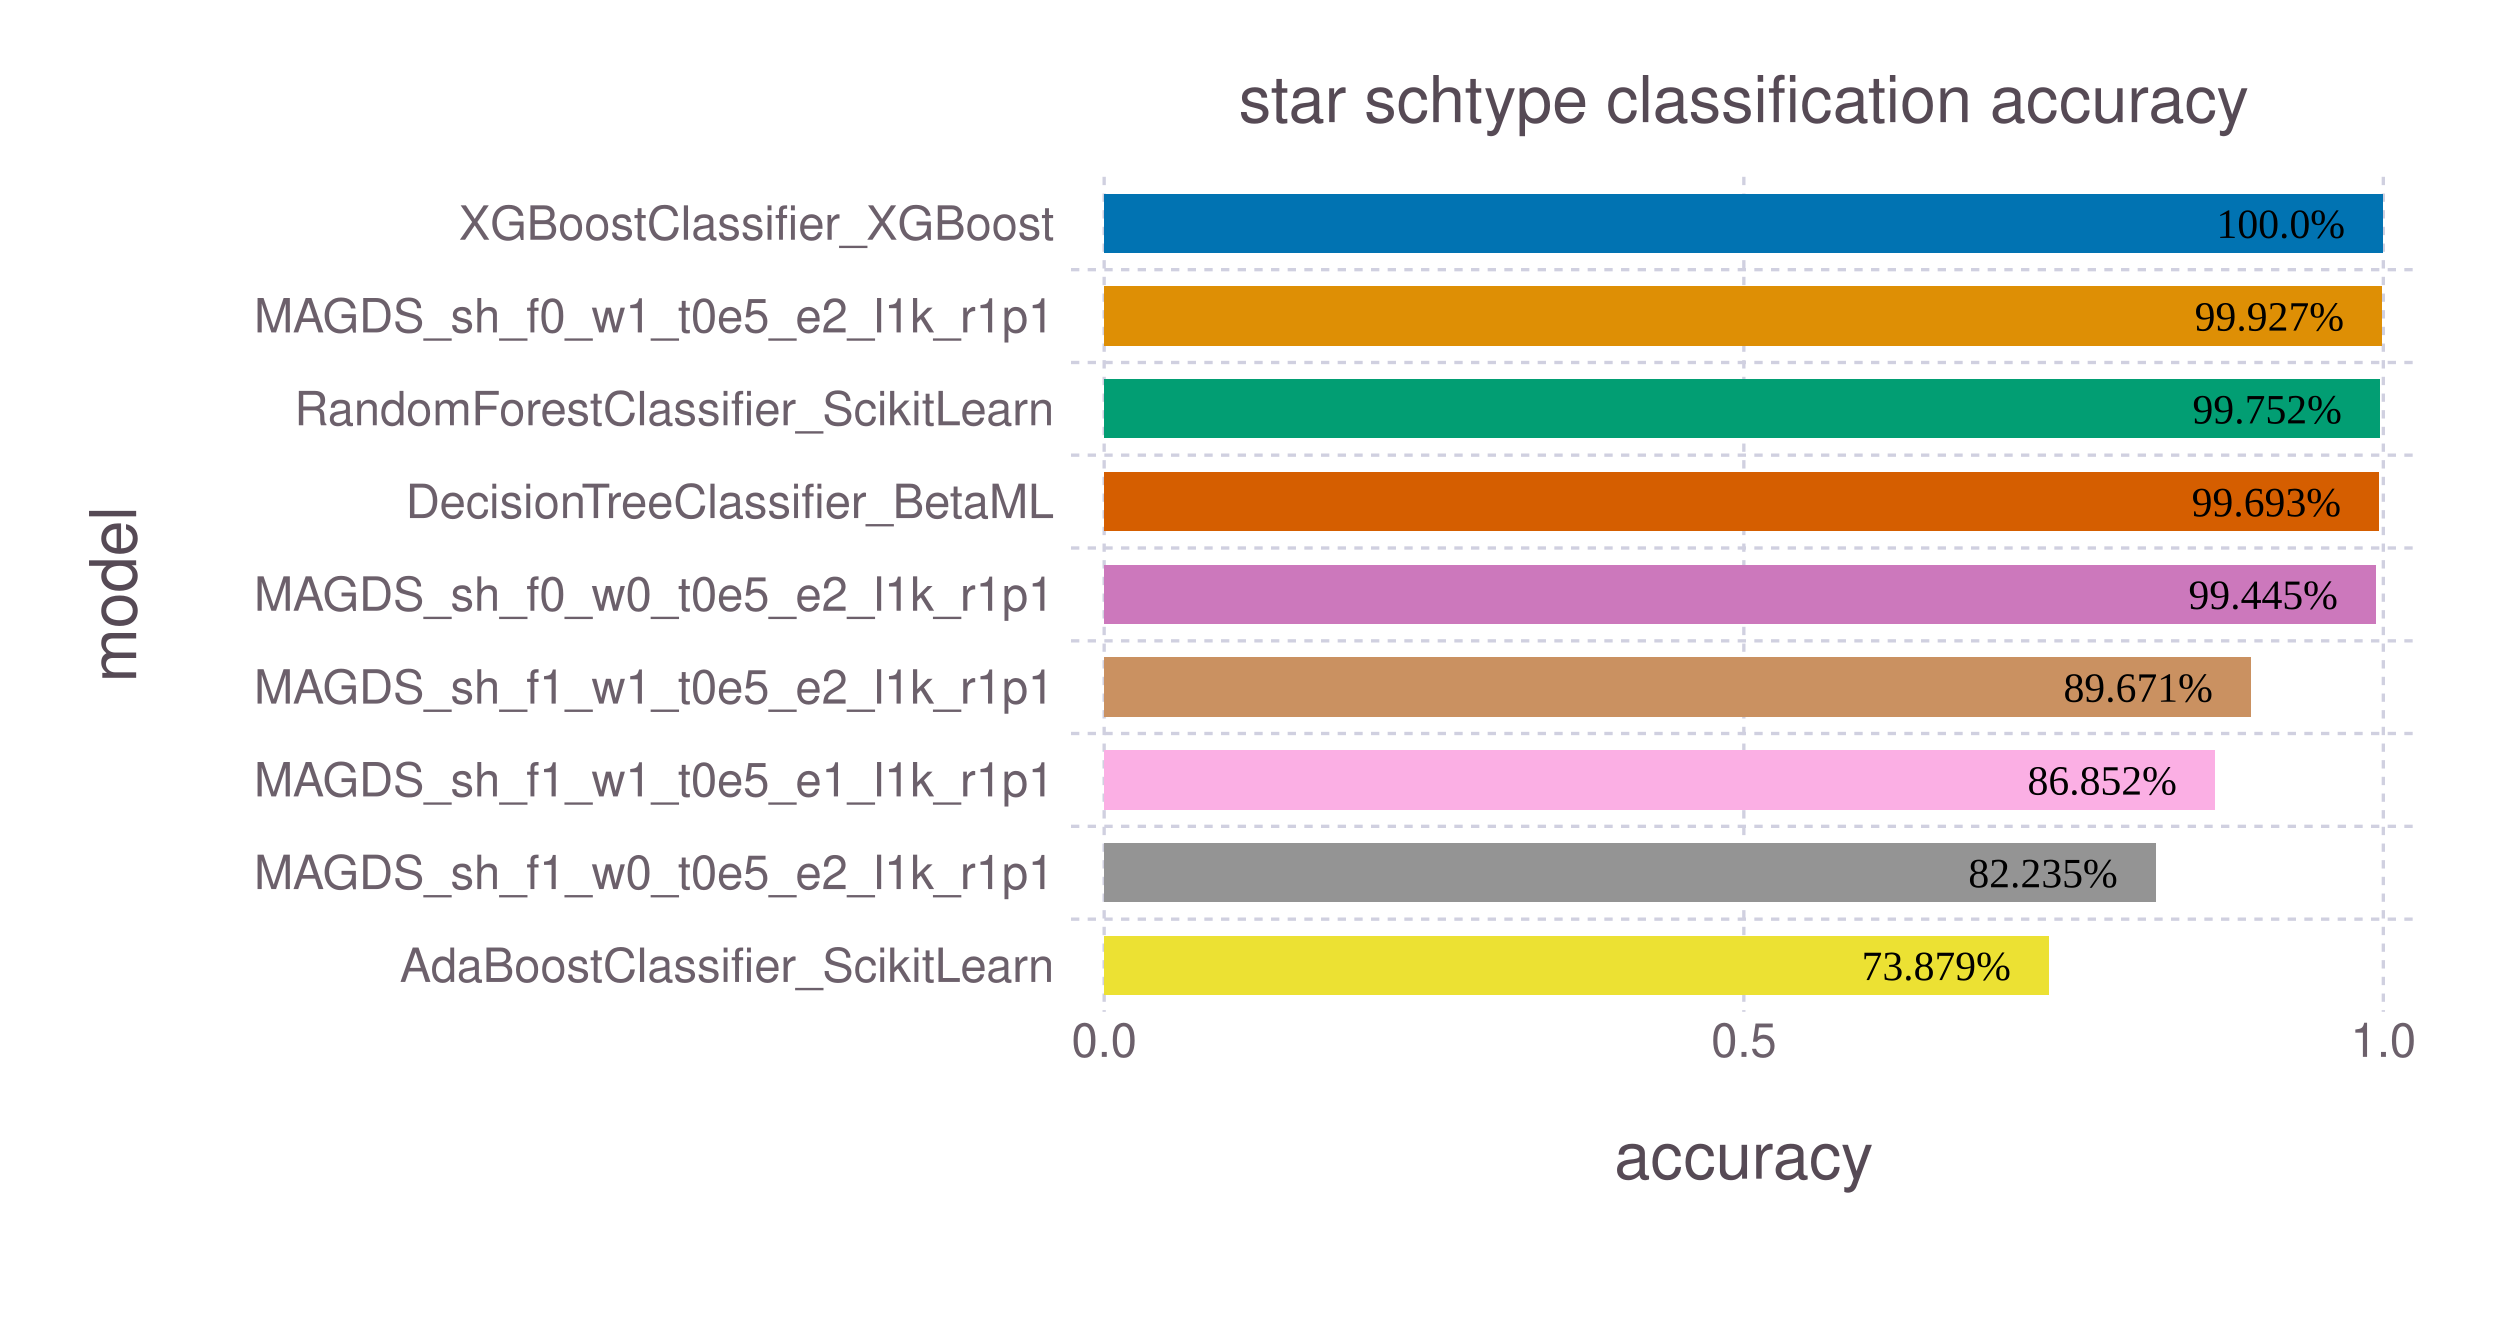
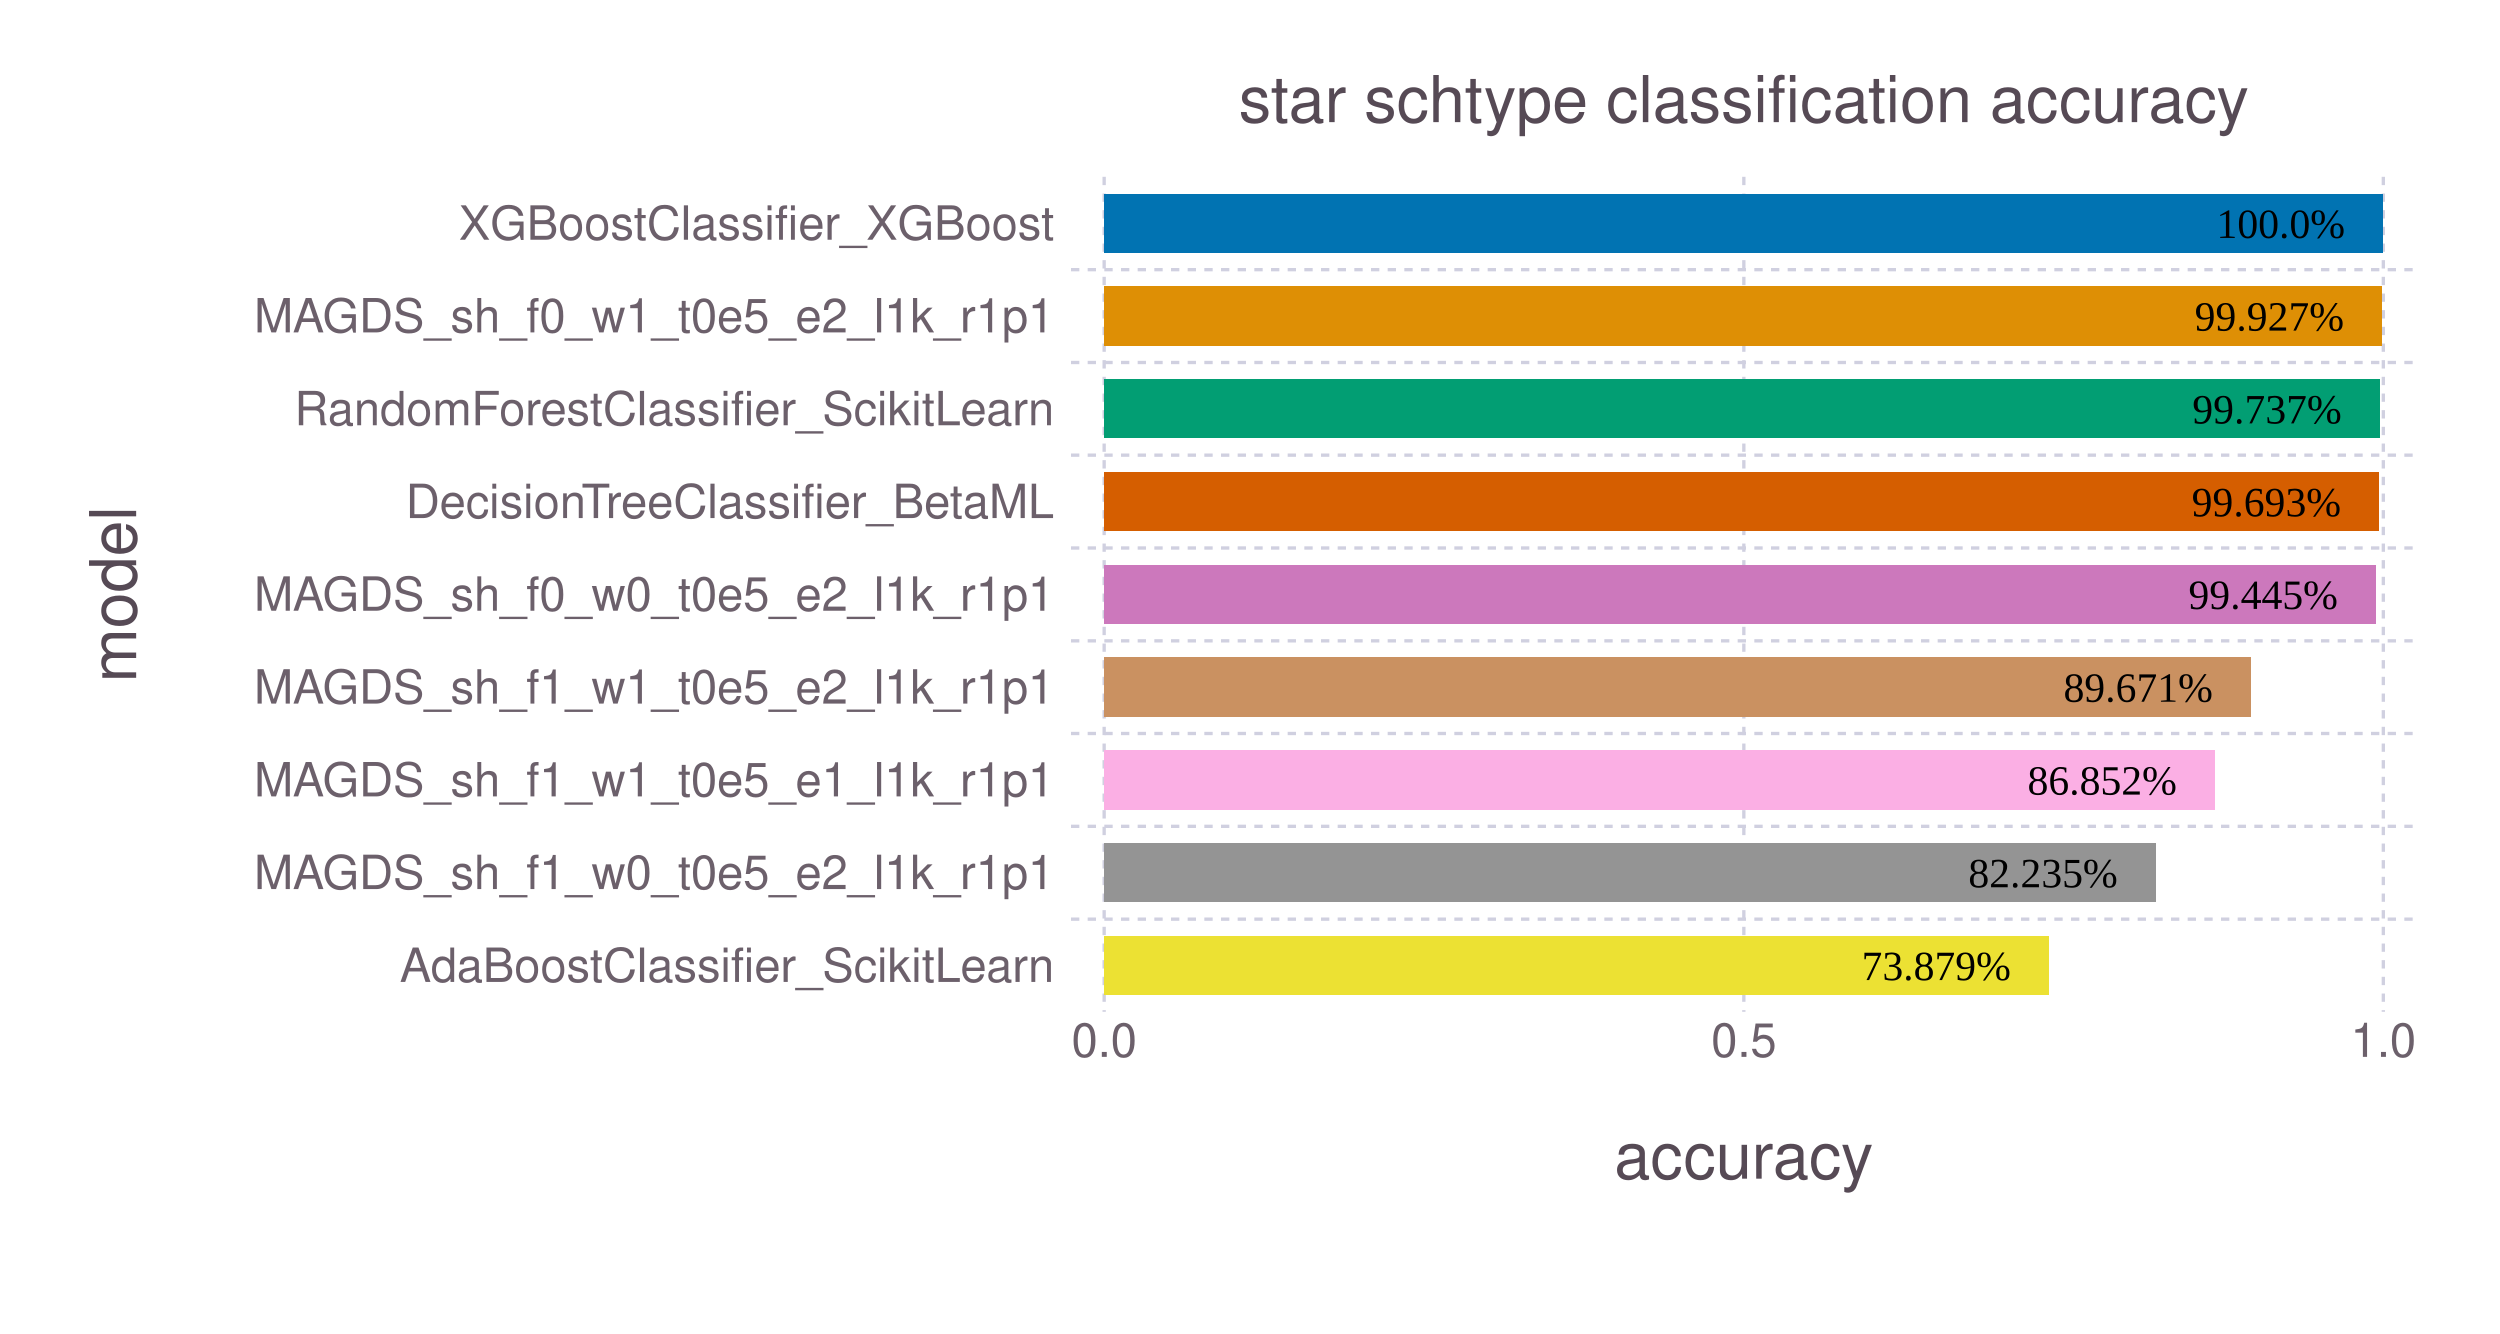
<svg xmlns="http://www.w3.org/2000/svg" version="1.2" width="150mm" height="80mm" viewBox="0 0 150 80" stroke="none" fill="#000000" stroke-width="0.3" font-size="3.88">
  <defs>
    <marker id="arrow" markerWidth="15" markerHeight="7" refX="5" refY="3.5" orient="auto" markerUnits="strokeWidth">
      <path d="M0,0 L15,3.5 L0,7 z" stroke="context-stroke" fill="context-stroke" />
    </marker>
  </defs>
-   <g class="plotroot xscalable" id="img-e52dccca-1">
-     <g font-size="3.88" font-family="'PT Sans','Helvetica Neue','Helvetica',sans-serif" fill="#564A55" stroke="#000000" stroke-opacity="0.000" id="img-e52dccca-2">
+   <g class="plotroot xscalable" id="img-55b39d15-1">
+     <g font-size="3.88" font-family="'PT Sans','Helvetica Neue','Helvetica',sans-serif" fill="#564A55" stroke="#000000" stroke-opacity="0.000" id="img-55b39d15-2">
      <g transform="translate(104.63,68.39)">
        <g class="primitive">
          <text text-anchor="middle" dy="0.6em">accuracy</text>
        </g>
      </g>
    </g>
-     <g class="guide xlabels" font-size="2.82" font-family="'PT Sans Caption','Helvetica Neue','Helvetica',sans-serif" fill="#6C606B" id="img-e52dccca-3">
+     <g class="guide xlabels" font-size="2.82" font-family="'PT Sans Caption','Helvetica Neue','Helvetica',sans-serif" fill="#6C606B" id="img-55b39d15-3">
      <g transform="translate(66.25,61.72)">
        <g class="primitive">
          <text text-anchor="middle" dy="0.6em">0.0</text>
        </g>
      </g>
      <g transform="translate(104.63,61.72)">
        <g class="primitive">
          <text text-anchor="middle" dy="0.6em">0.5</text>
        </g>
      </g>
      <g transform="translate(143,61.72)">
        <g class="primitive">
          <text text-anchor="middle" dy="0.6em">1.0</text>
        </g>
      </g>
    </g>
-     <g clip-path="url(#img-e52dccca-4)">
-       <g id="img-e52dccca-5">
-         <g pointer-events="visible" stroke-width="0.3" fill="#000000" fill-opacity="0.000" stroke="#000000" stroke-opacity="0.000" class="guide background" id="img-e52dccca-6">
-           <g transform="translate(104.63,35.66)" id="img-e52dccca-7">
+     <g clip-path="url(#img-55b39d15-4)">
+       <g id="img-55b39d15-5">
+         <g pointer-events="visible" stroke-width="0.3" fill="#000000" fill-opacity="0.000" stroke="#000000" stroke-opacity="0.000" class="guide background" id="img-55b39d15-6">
+           <g transform="translate(104.63,35.66)" id="img-55b39d15-7">
            <path d="M-40.37,-25.05 L40.37,-25.05 40.37,25.05 -40.37,25.05  z" class="primitive" />
          </g>
        </g>
-         <g class="guide ygridlines xfixed" stroke-dasharray="0.5,0.5" stroke-width="0.2" stroke="#D0D0E0" id="img-e52dccca-8">
-           <g transform="translate(104.63,16.18)" id="img-e52dccca-9">
-             <path fill="none" d="M-40.37,0 L40.37,0 " class="primitive" />
-           </g>
-           <g transform="translate(104.63,21.75)" id="img-e52dccca-10">
-             <path fill="none" d="M-40.37,0 L40.37,0 " class="primitive" />
-           </g>
-           <g transform="translate(104.63,27.31)" id="img-e52dccca-11">
-             <path fill="none" d="M-40.37,0 L40.37,0 " class="primitive" />
-           </g>
-           <g transform="translate(104.63,32.88)" id="img-e52dccca-12">
-             <path fill="none" d="M-40.37,0 L40.37,0 " class="primitive" />
-           </g>
-           <g transform="translate(104.63,38.45)" id="img-e52dccca-13">
-             <path fill="none" d="M-40.37,0 L40.37,0 " class="primitive" />
-           </g>
-           <g transform="translate(104.63,44.01)" id="img-e52dccca-14">
-             <path fill="none" d="M-40.37,0 L40.37,0 " class="primitive" />
-           </g>
-           <g transform="translate(104.63,49.58)" id="img-e52dccca-15">
-             <path fill="none" d="M-40.37,0 L40.37,0 " class="primitive" />
-           </g>
-           <g transform="translate(104.63,55.15)" id="img-e52dccca-16">
-             <path fill="none" d="M-40.37,0 L40.37,0 " class="primitive" />
-           </g>
-         </g>
-         <g class="guide xgridlines yfixed" stroke-dasharray="0.5,0.5" stroke-width="0.2" stroke="#D0D0E0" id="img-e52dccca-17">
-           <g transform="translate(66.25,35.66)" id="img-e52dccca-18">
+         <g class="guide ygridlines xfixed" stroke-dasharray="0.5,0.5" stroke-width="0.2" stroke="#D0D0E0" id="img-55b39d15-8">
+           <g transform="translate(104.63,16.18)" id="img-55b39d15-9">
+             <path fill="none" d="M-40.37,0 L40.37,0 " class="primitive" />
+           </g>
+           <g transform="translate(104.63,21.75)" id="img-55b39d15-10">
+             <path fill="none" d="M-40.37,0 L40.37,0 " class="primitive" />
+           </g>
+           <g transform="translate(104.63,27.31)" id="img-55b39d15-11">
+             <path fill="none" d="M-40.37,0 L40.37,0 " class="primitive" />
+           </g>
+           <g transform="translate(104.63,32.88)" id="img-55b39d15-12">
+             <path fill="none" d="M-40.37,0 L40.37,0 " class="primitive" />
+           </g>
+           <g transform="translate(104.63,38.45)" id="img-55b39d15-13">
+             <path fill="none" d="M-40.37,0 L40.37,0 " class="primitive" />
+           </g>
+           <g transform="translate(104.63,44.01)" id="img-55b39d15-14">
+             <path fill="none" d="M-40.37,0 L40.37,0 " class="primitive" />
+           </g>
+           <g transform="translate(104.63,49.58)" id="img-55b39d15-15">
+             <path fill="none" d="M-40.37,0 L40.37,0 " class="primitive" />
+           </g>
+           <g transform="translate(104.63,55.15)" id="img-55b39d15-16">
+             <path fill="none" d="M-40.37,0 L40.37,0 " class="primitive" />
+           </g>
+         </g>
+         <g class="guide xgridlines yfixed" stroke-dasharray="0.5,0.5" stroke-width="0.2" stroke="#D0D0E0" id="img-55b39d15-17">
+           <g transform="translate(66.25,35.66)" id="img-55b39d15-18">
            <path fill="none" d="M0,-25.05 L0,25.05 " class="primitive" />
          </g>
-           <g transform="translate(104.63,35.66)" id="img-e52dccca-19">
+           <g transform="translate(104.63,35.66)" id="img-55b39d15-19">
            <path fill="none" d="M0,-25.05 L0,25.05 " class="primitive" />
          </g>
-           <g transform="translate(143,35.66)" id="img-e52dccca-20">
+           <g transform="translate(143,35.66)" id="img-55b39d15-20">
            <path fill="none" d="M0,-25.05 L0,25.05 " class="primitive" />
          </g>
        </g>
-         <g class="plotpanel" id="img-e52dccca-21">
-           <g shape-rendering="crispEdges" stroke-width="0.3" id="img-e52dccca-22">
-             <g stroke="#000000" stroke-opacity="0.000" class="geometry" id="img-e52dccca-23">
-               <g transform="translate(94.6,57.93)" id="img-e52dccca-24" fill="#ECE133">
+         <g class="plotpanel" id="img-55b39d15-21">
+           <g shape-rendering="crispEdges" stroke-width="0.3" id="img-55b39d15-22">
+             <g stroke="#000000" stroke-opacity="0.000" class="geometry" id="img-55b39d15-23">
+               <g transform="translate(94.6,57.93)" id="img-55b39d15-24" fill="#ECE133">
                <path d="M-28.35,-1.78 L28.35,-1.78 28.35,1.78 -28.35,1.78  z" class="primitive" />
              </g>
-               <g transform="translate(97.81,52.36)" id="img-e52dccca-25" fill="#949494">
+               <g transform="translate(97.81,52.36)" id="img-55b39d15-25" fill="#949494">
                <path d="M-31.56,-1.78 L31.56,-1.78 31.56,1.78 -31.56,1.78  z" class="primitive" />
              </g>
-               <g transform="translate(99.58,46.8)" id="img-e52dccca-26" fill="#FBAFE4">
+               <g transform="translate(99.58,46.8)" id="img-55b39d15-26" fill="#FBAFE4">
                <path d="M-33.33,-1.78 L33.33,-1.78 33.33,1.78 -33.33,1.78  z" class="primitive" />
              </g>
-               <g transform="translate(100.66,41.23)" id="img-e52dccca-27" fill="#CA9161">
+               <g transform="translate(100.66,41.23)" id="img-55b39d15-27" fill="#CA9161">
                <path d="M-34.41,-1.78 L34.41,-1.78 34.41,1.78 -34.41,1.78  z" class="primitive" />
              </g>
-               <g transform="translate(104.41,35.66)" id="img-e52dccca-28" fill="#CC78BC">
+               <g transform="translate(104.41,35.66)" id="img-55b39d15-28" fill="#CC78BC">
                <path d="M-38.16,-1.78 L38.16,-1.78 38.16,1.78 -38.16,1.78  z" class="primitive" />
              </g>
-               <g transform="translate(104.51,30.1)" id="img-e52dccca-29" fill="#D55E00">
+               <g transform="translate(104.51,30.1)" id="img-55b39d15-29" fill="#D55E00">
                <path d="M-38.26,-1.78 L38.26,-1.78 38.26,1.78 -38.26,1.78  z" class="primitive" />
              </g>
-               <g transform="translate(104.53,24.53)" id="img-e52dccca-30" fill="#029E73">
-                 <path d="M-38.28,-1.78 L38.28,-1.78 38.28,1.78 -38.28,1.78  z" class="primitive" />
-               </g>
-               <g transform="translate(104.6,18.96)" id="img-e52dccca-31" fill="#DE8F05">
+               <g transform="translate(104.52,24.53)" id="img-55b39d15-30" fill="#029E73">
+                 <path d="M-38.27,-1.78 L38.27,-1.78 38.27,1.78 -38.27,1.78  z" class="primitive" />
+               </g>
+               <g transform="translate(104.6,18.96)" id="img-55b39d15-31" fill="#DE8F05">
                <path d="M-38.35,-1.78 L38.35,-1.78 38.35,1.78 -38.35,1.78  z" class="primitive" />
              </g>
-               <g transform="translate(104.63,13.4)" id="img-e52dccca-32" fill="#0173B2">
+               <g transform="translate(104.63,13.4)" id="img-55b39d15-32" fill="#0173B2">
                <path d="M-38.37,-1.78 L38.37,-1.78 38.37,1.78 -38.37,1.78  z" class="primitive" />
              </g>
            </g>
          </g>
        </g>
-         <g class="geometry" id="img-e52dccca-33">
-           <g fill="#000000" font-size="2.5" id="img-e52dccca-34">
-             <g transform="translate(140.7,13.4)" id="img-e52dccca-35">
+         <g class="geometry" id="img-55b39d15-33">
+           <g fill="#000000" font-size="2.5" id="img-55b39d15-34">
+             <g transform="translate(140.7,13.4)" id="img-55b39d15-35">
              <g class="primitive">
                <text text-anchor="end" dy="0.35em">100.0%</text>
              </g>
            </g>
-             <g transform="translate(140.64,18.96)" id="img-e52dccca-36">
+             <g transform="translate(140.64,18.96)" id="img-55b39d15-36">
              <g class="primitive">
                <text text-anchor="end" dy="0.35em">99.927%</text>
              </g>
            </g>
-             <g transform="translate(140.51,24.53)" id="img-e52dccca-37">
-               <g class="primitive">
-                 <text text-anchor="end" dy="0.35em">99.752%</text>
-               </g>
-             </g>
-             <g transform="translate(140.46,30.1)" id="img-e52dccca-38">
+             <g transform="translate(140.5,24.53)" id="img-55b39d15-37">
+               <g class="primitive">
+                 <text text-anchor="end" dy="0.35em">99.737%</text>
+               </g>
+             </g>
+             <g transform="translate(140.46,30.1)" id="img-55b39d15-38">
              <g class="primitive">
                <text text-anchor="end" dy="0.35em">99.693%</text>
              </g>
            </g>
-             <g transform="translate(140.27,35.66)" id="img-e52dccca-39">
+             <g transform="translate(140.27,35.66)" id="img-55b39d15-39">
              <g class="primitive">
                <text text-anchor="end" dy="0.35em">99.445%</text>
              </g>
            </g>
-             <g transform="translate(132.77,41.23)" id="img-e52dccca-40">
+             <g transform="translate(132.77,41.23)" id="img-55b39d15-40">
              <g class="primitive">
                <text text-anchor="end" dy="0.35em">89.671%</text>
              </g>
            </g>
-             <g transform="translate(130.61,46.8)" id="img-e52dccca-41">
+             <g transform="translate(130.61,46.8)" id="img-55b39d15-41">
              <g class="primitive">
                <text text-anchor="end" dy="0.35em">86.852%</text>
              </g>
            </g>
-             <g transform="translate(127.06,52.36)" id="img-e52dccca-42">
+             <g transform="translate(127.06,52.36)" id="img-55b39d15-42">
              <g class="primitive">
                <text text-anchor="end" dy="0.35em">82.235%</text>
              </g>
            </g>
-             <g transform="translate(120.65,57.93)" id="img-e52dccca-43">
+             <g transform="translate(120.65,57.93)" id="img-55b39d15-43">
              <g class="primitive">
                <text text-anchor="end" dy="0.35em">73.879%</text>
              </g>
            </g>
          </g>
        </g>
      </g>
    </g>
-     <g class="guide ylabels" font-size="2.82" font-family="'PT Sans Caption','Helvetica Neue','Helvetica',sans-serif" fill="#6C606B" id="img-e52dccca-44">
-       <g transform="translate(63.25,13.4)" id="img-e52dccca-45">
+     <g class="guide ylabels" font-size="2.82" font-family="'PT Sans Caption','Helvetica Neue','Helvetica',sans-serif" fill="#6C606B" id="img-55b39d15-44">
+       <g transform="translate(63.25,13.4)" id="img-55b39d15-45">
        <g class="primitive">
          <text text-anchor="end" dy="0.35em">XGBoostClassifier_XGBoost</text>
        </g>
      </g>
-       <g transform="translate(63.25,18.96)" id="img-e52dccca-46">
+       <g transform="translate(63.25,18.96)" id="img-55b39d15-46">
        <g class="primitive">
          <text text-anchor="end" dy="0.35em">MAGDS_sh_f0_w1_t0e5_e2_l1k_r1p1</text>
        </g>
      </g>
-       <g transform="translate(63.25,24.53)" id="img-e52dccca-47">
+       <g transform="translate(63.25,24.53)" id="img-55b39d15-47">
        <g class="primitive">
          <text text-anchor="end" dy="0.35em">RandomForestClassifier_ScikitLearn</text>
        </g>
      </g>
-       <g transform="translate(63.25,30.1)" id="img-e52dccca-48">
+       <g transform="translate(63.25,30.1)" id="img-55b39d15-48">
        <g class="primitive">
          <text text-anchor="end" dy="0.35em">DecisionTreeClassifier_BetaML</text>
        </g>
      </g>
-       <g transform="translate(63.25,35.66)" id="img-e52dccca-49">
+       <g transform="translate(63.25,35.66)" id="img-55b39d15-49">
        <g class="primitive">
          <text text-anchor="end" dy="0.35em">MAGDS_sh_f0_w0_t0e5_e2_l1k_r1p1</text>
        </g>
      </g>
-       <g transform="translate(63.25,41.23)" id="img-e52dccca-50">
+       <g transform="translate(63.25,41.23)" id="img-55b39d15-50">
        <g class="primitive">
          <text text-anchor="end" dy="0.35em">MAGDS_sh_f1_w1_t0e5_e2_l1k_r1p1</text>
        </g>
      </g>
-       <g transform="translate(63.25,46.8)" id="img-e52dccca-51">
+       <g transform="translate(63.25,46.8)" id="img-55b39d15-51">
        <g class="primitive">
          <text text-anchor="end" dy="0.35em">MAGDS_sh_f1_w1_t0e5_e1_l1k_r1p1</text>
        </g>
      </g>
-       <g transform="translate(63.25,52.36)" id="img-e52dccca-52">
+       <g transform="translate(63.25,52.36)" id="img-55b39d15-52">
        <g class="primitive">
          <text text-anchor="end" dy="0.35em">MAGDS_sh_f1_w0_t0e5_e2_l1k_r1p1</text>
        </g>
      </g>
-       <g transform="translate(63.25,57.93)" id="img-e52dccca-53">
+       <g transform="translate(63.25,57.93)" id="img-55b39d15-53">
        <g class="primitive">
          <text text-anchor="end" dy="0.35em">AdaBoostClassifier_ScikitLearn</text>
        </g>
      </g>
    </g>
-     <g font-size="3.88" font-family="'PT Sans','Helvetica Neue','Helvetica',sans-serif" fill="#564A55" stroke="#000000" stroke-opacity="0.000" id="img-e52dccca-54">
-       <g transform="translate(8.81,33.66)" id="img-e52dccca-55">
+     <g font-size="3.88" font-family="'PT Sans','Helvetica Neue','Helvetica',sans-serif" fill="#564A55" stroke="#000000" stroke-opacity="0.000" id="img-55b39d15-54">
+       <g transform="translate(8.81,33.66)" id="img-55b39d15-55">
        <g class="primitive">
          <text text-anchor="middle" dy="0.35em" transform="rotate(-90,0, 2)">model</text>
        </g>
      </g>
    </g>
-     <g font-size="3.88" font-family="'PT Sans','Helvetica Neue','Helvetica',sans-serif" fill="#564A55" stroke="#000000" stroke-opacity="0.000" id="img-e52dccca-56">
-       <g transform="translate(104.63,5)" id="img-e52dccca-57">
+     <g font-size="3.88" font-family="'PT Sans','Helvetica Neue','Helvetica',sans-serif" fill="#564A55" stroke="#000000" stroke-opacity="0.000" id="img-55b39d15-56">
+       <g transform="translate(104.63,5)" id="img-55b39d15-57">
        <g class="primitive">
          <text text-anchor="middle" dy="0.6em">star schtype classification accuracy</text>
        </g>
      </g>
    </g>
  </g>
  <defs>
-     <clipPath id="img-e52dccca-4">
+     <clipPath id="img-55b39d15-4">
      <path d="M64.25,10.61 L145,10.61 145,60.72 64.25,60.72 " />
    </clipPath>
  </defs>
</svg>
